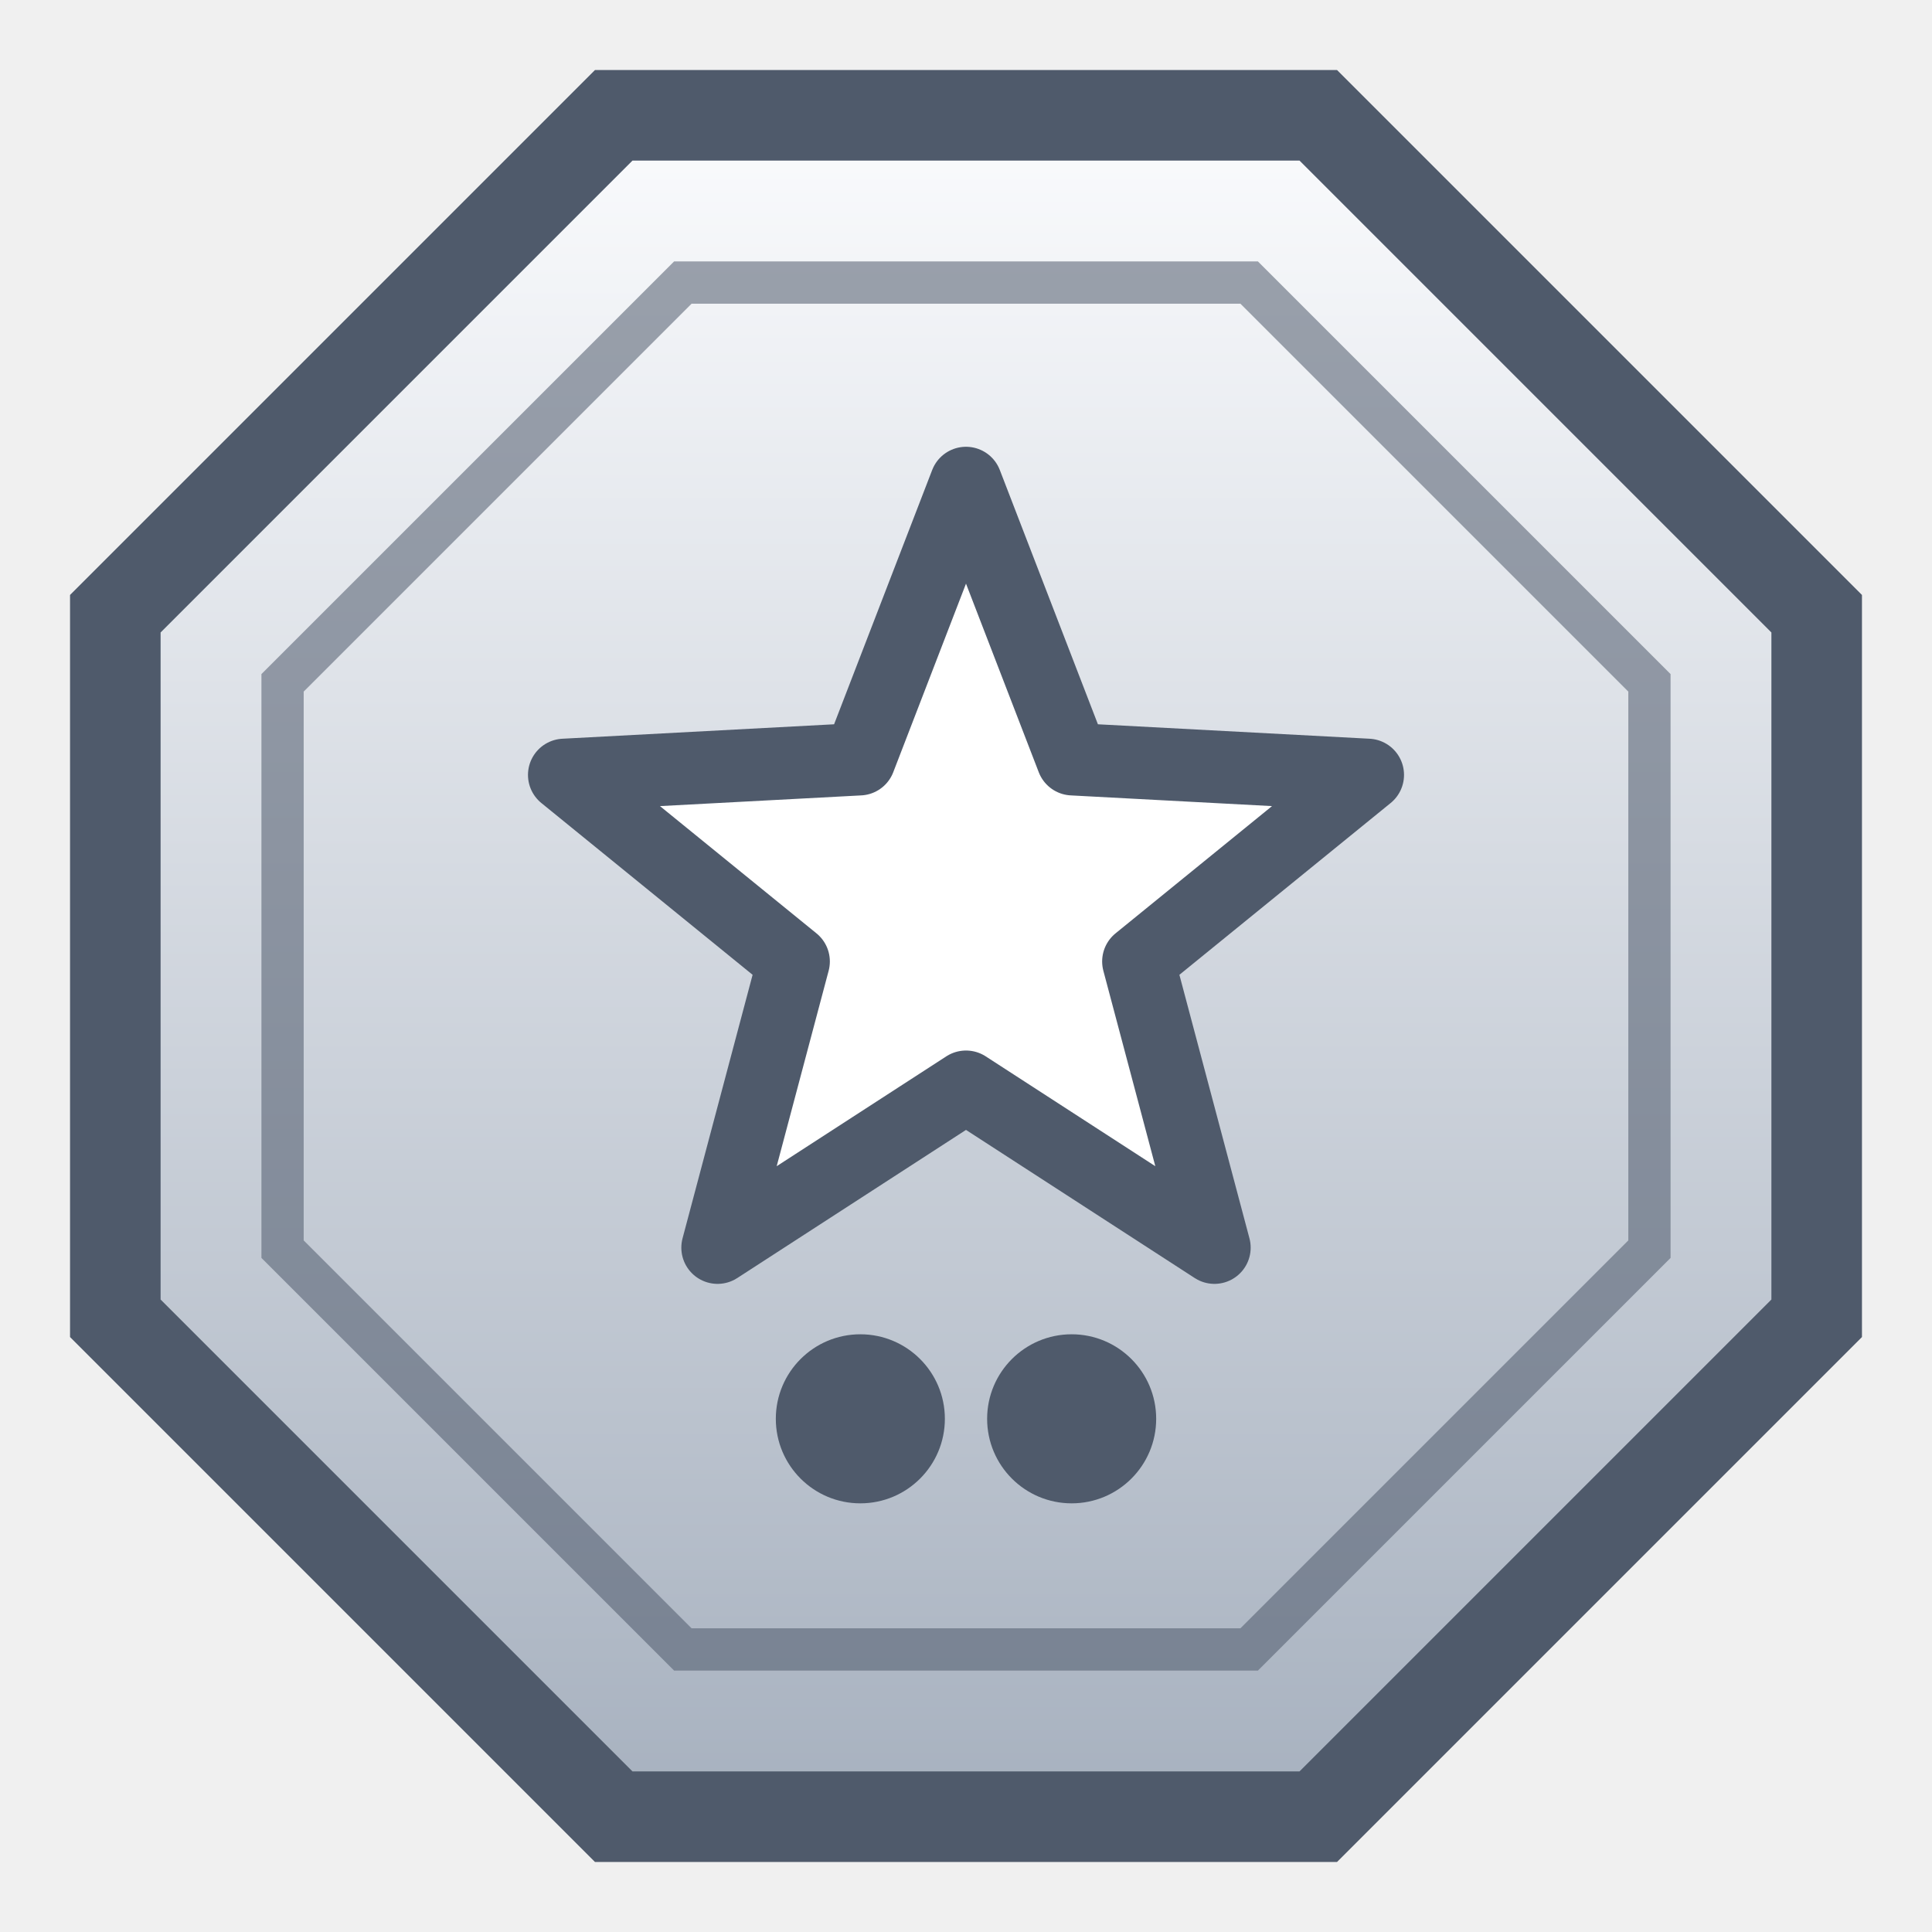
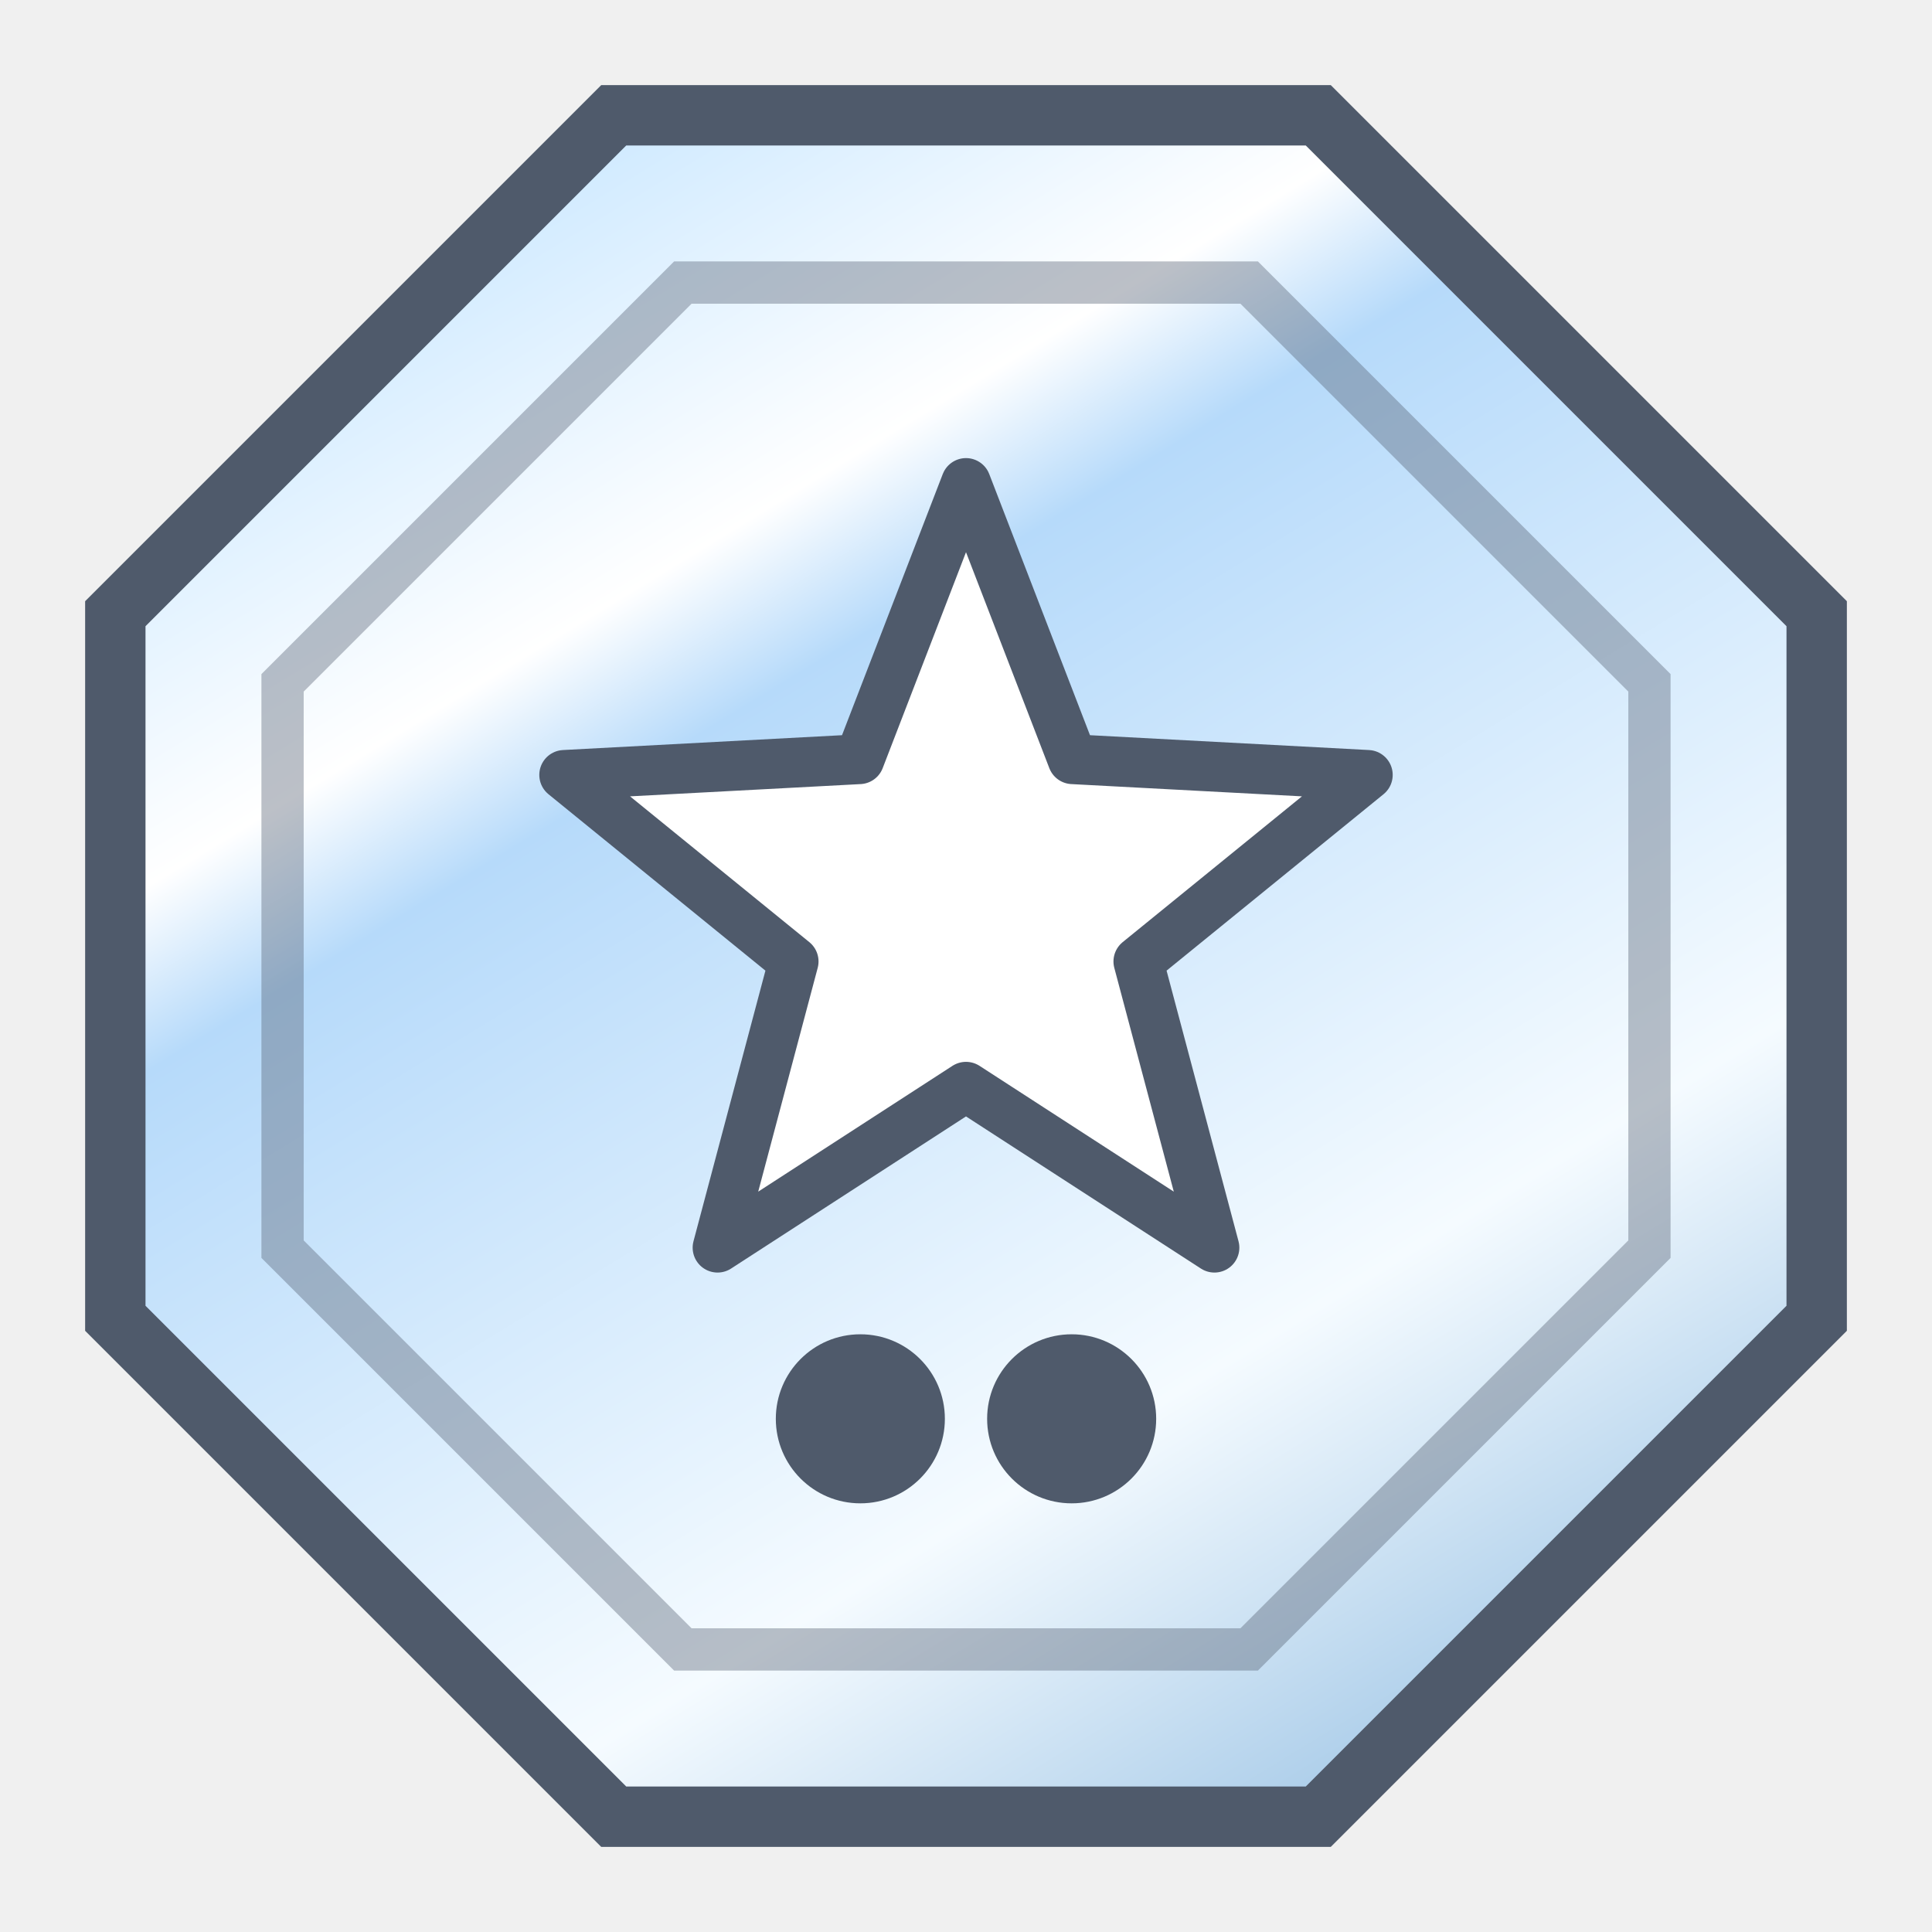
<svg xmlns="http://www.w3.org/2000/svg" viewBox="0 0 64 64" width="64" height="64">
  <defs>
-     <linearGradient id="g-silver" x1="0" y1="0" x2="0" y2="1">
-       <stop offset="0" stop-color="#FAFBFD" />
-       <stop offset="1" stop-color="#A7B1BF" />
+     <linearGradient id="g-silver" x1="15%" y1="0%" x2="76%" y2="100%">
+       <stop offset="0%" stop-color="#C0E3FF" />
+       <stop offset="27%" stop-color="#FFFFFF" />
+       <stop offset="35%" stop-color="#B6DAFA" />
+       <stop offset="76%" stop-color="#F5FBFF" />
+       <stop offset="100%" stop-color="#A3C8E7" />
    </linearGradient>
  </defs>
-   <g fill="url(#g-silver)" stroke="#4F5A6B" stroke-width="3">
+   <g fill="url(#g-silver)" stroke="#4F5A6B" stroke-width="2">
    <polygon points="60.18,43.67 43.67,60.18 20.33,60.18 3.82,43.67 3.82,20.33 20.33,3.82 43.67,3.82 60.18,20.33" />
  </g>
-   <g fill="none" stroke="#4F5A6B" stroke-width="1.4" opacity=".55">
+   <g fill="none" stroke="#4F5A6B" stroke-width="1.4" opacity=".38">
    <polygon points="54.64,41.38 41.38,54.64 22.62,54.64 9.36,41.38 9.36,22.62 22.62,9.36 41.38,9.36 54.64,22.62" />
  </g>
-   <polygon points="32.00,16.00 35.53,25.15 45.31,25.67 37.71,31.85 40.23,41.33 32.00,36.00 23.77,41.33 26.29,31.85 18.69,25.67 28.47,25.15" fill="#FFFFFF" stroke="#4F5A6B" stroke-width="2.4" stroke-linejoin="round" />
+   <polygon points="32.00,16.00 35.53,25.15 45.31,25.67 37.71,31.85 40.23,41.33 32.00,36.00 23.77,41.33 26.29,31.85 18.69,25.67 28.47,25.15" fill="#FFFFFF" stroke="#4F5A6B" stroke-width="1.65" stroke-linejoin="round" />
  <circle cx="28.5" cy="47" r="2.8" fill="#4F5A6B" />
  <circle cx="35.5" cy="47" r="2.8" fill="#4F5A6B" />
</svg>
